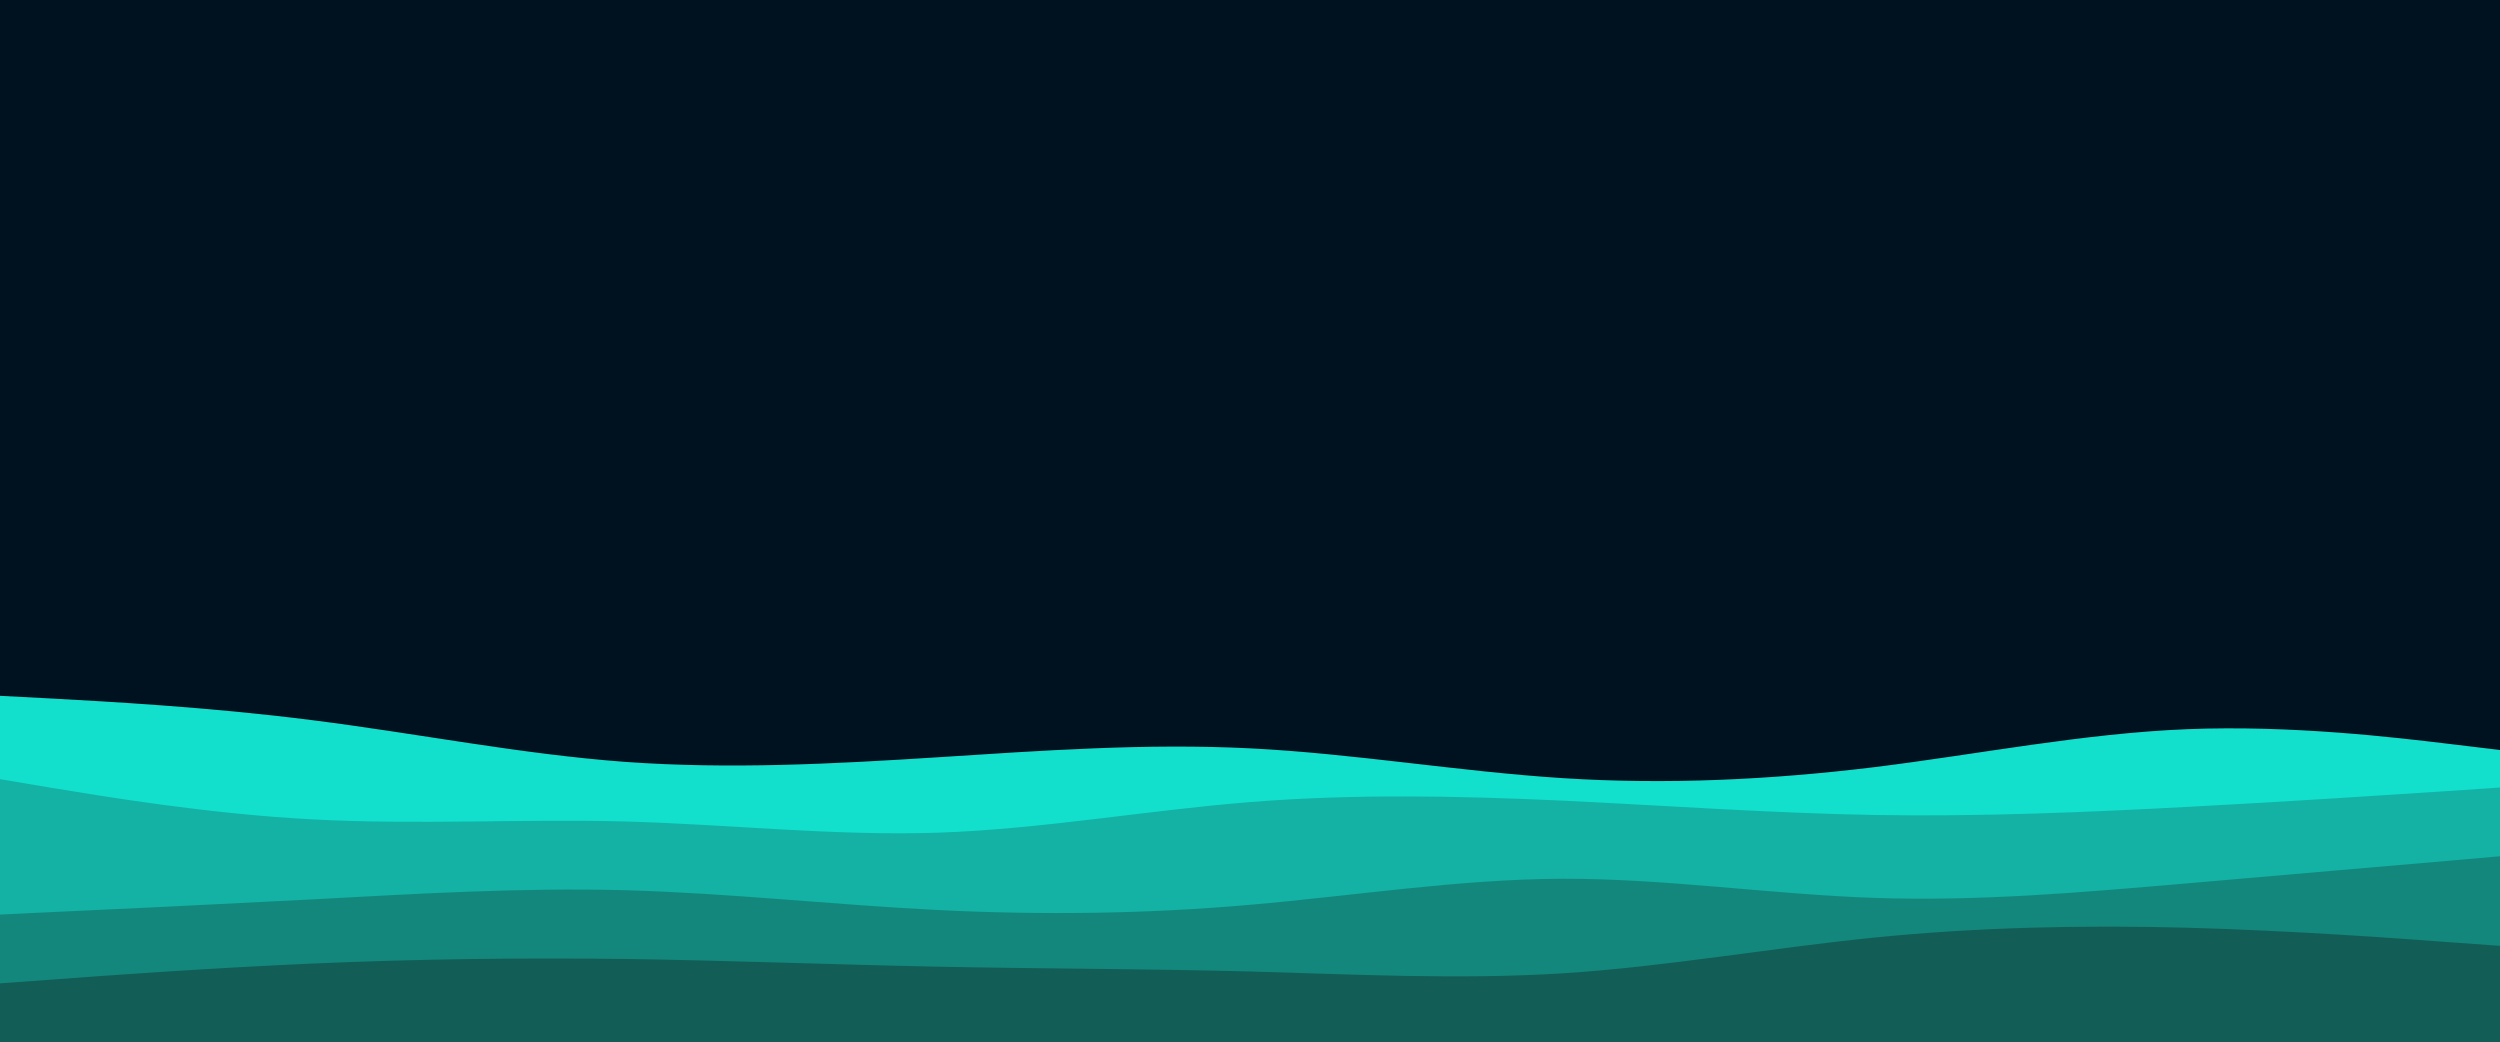
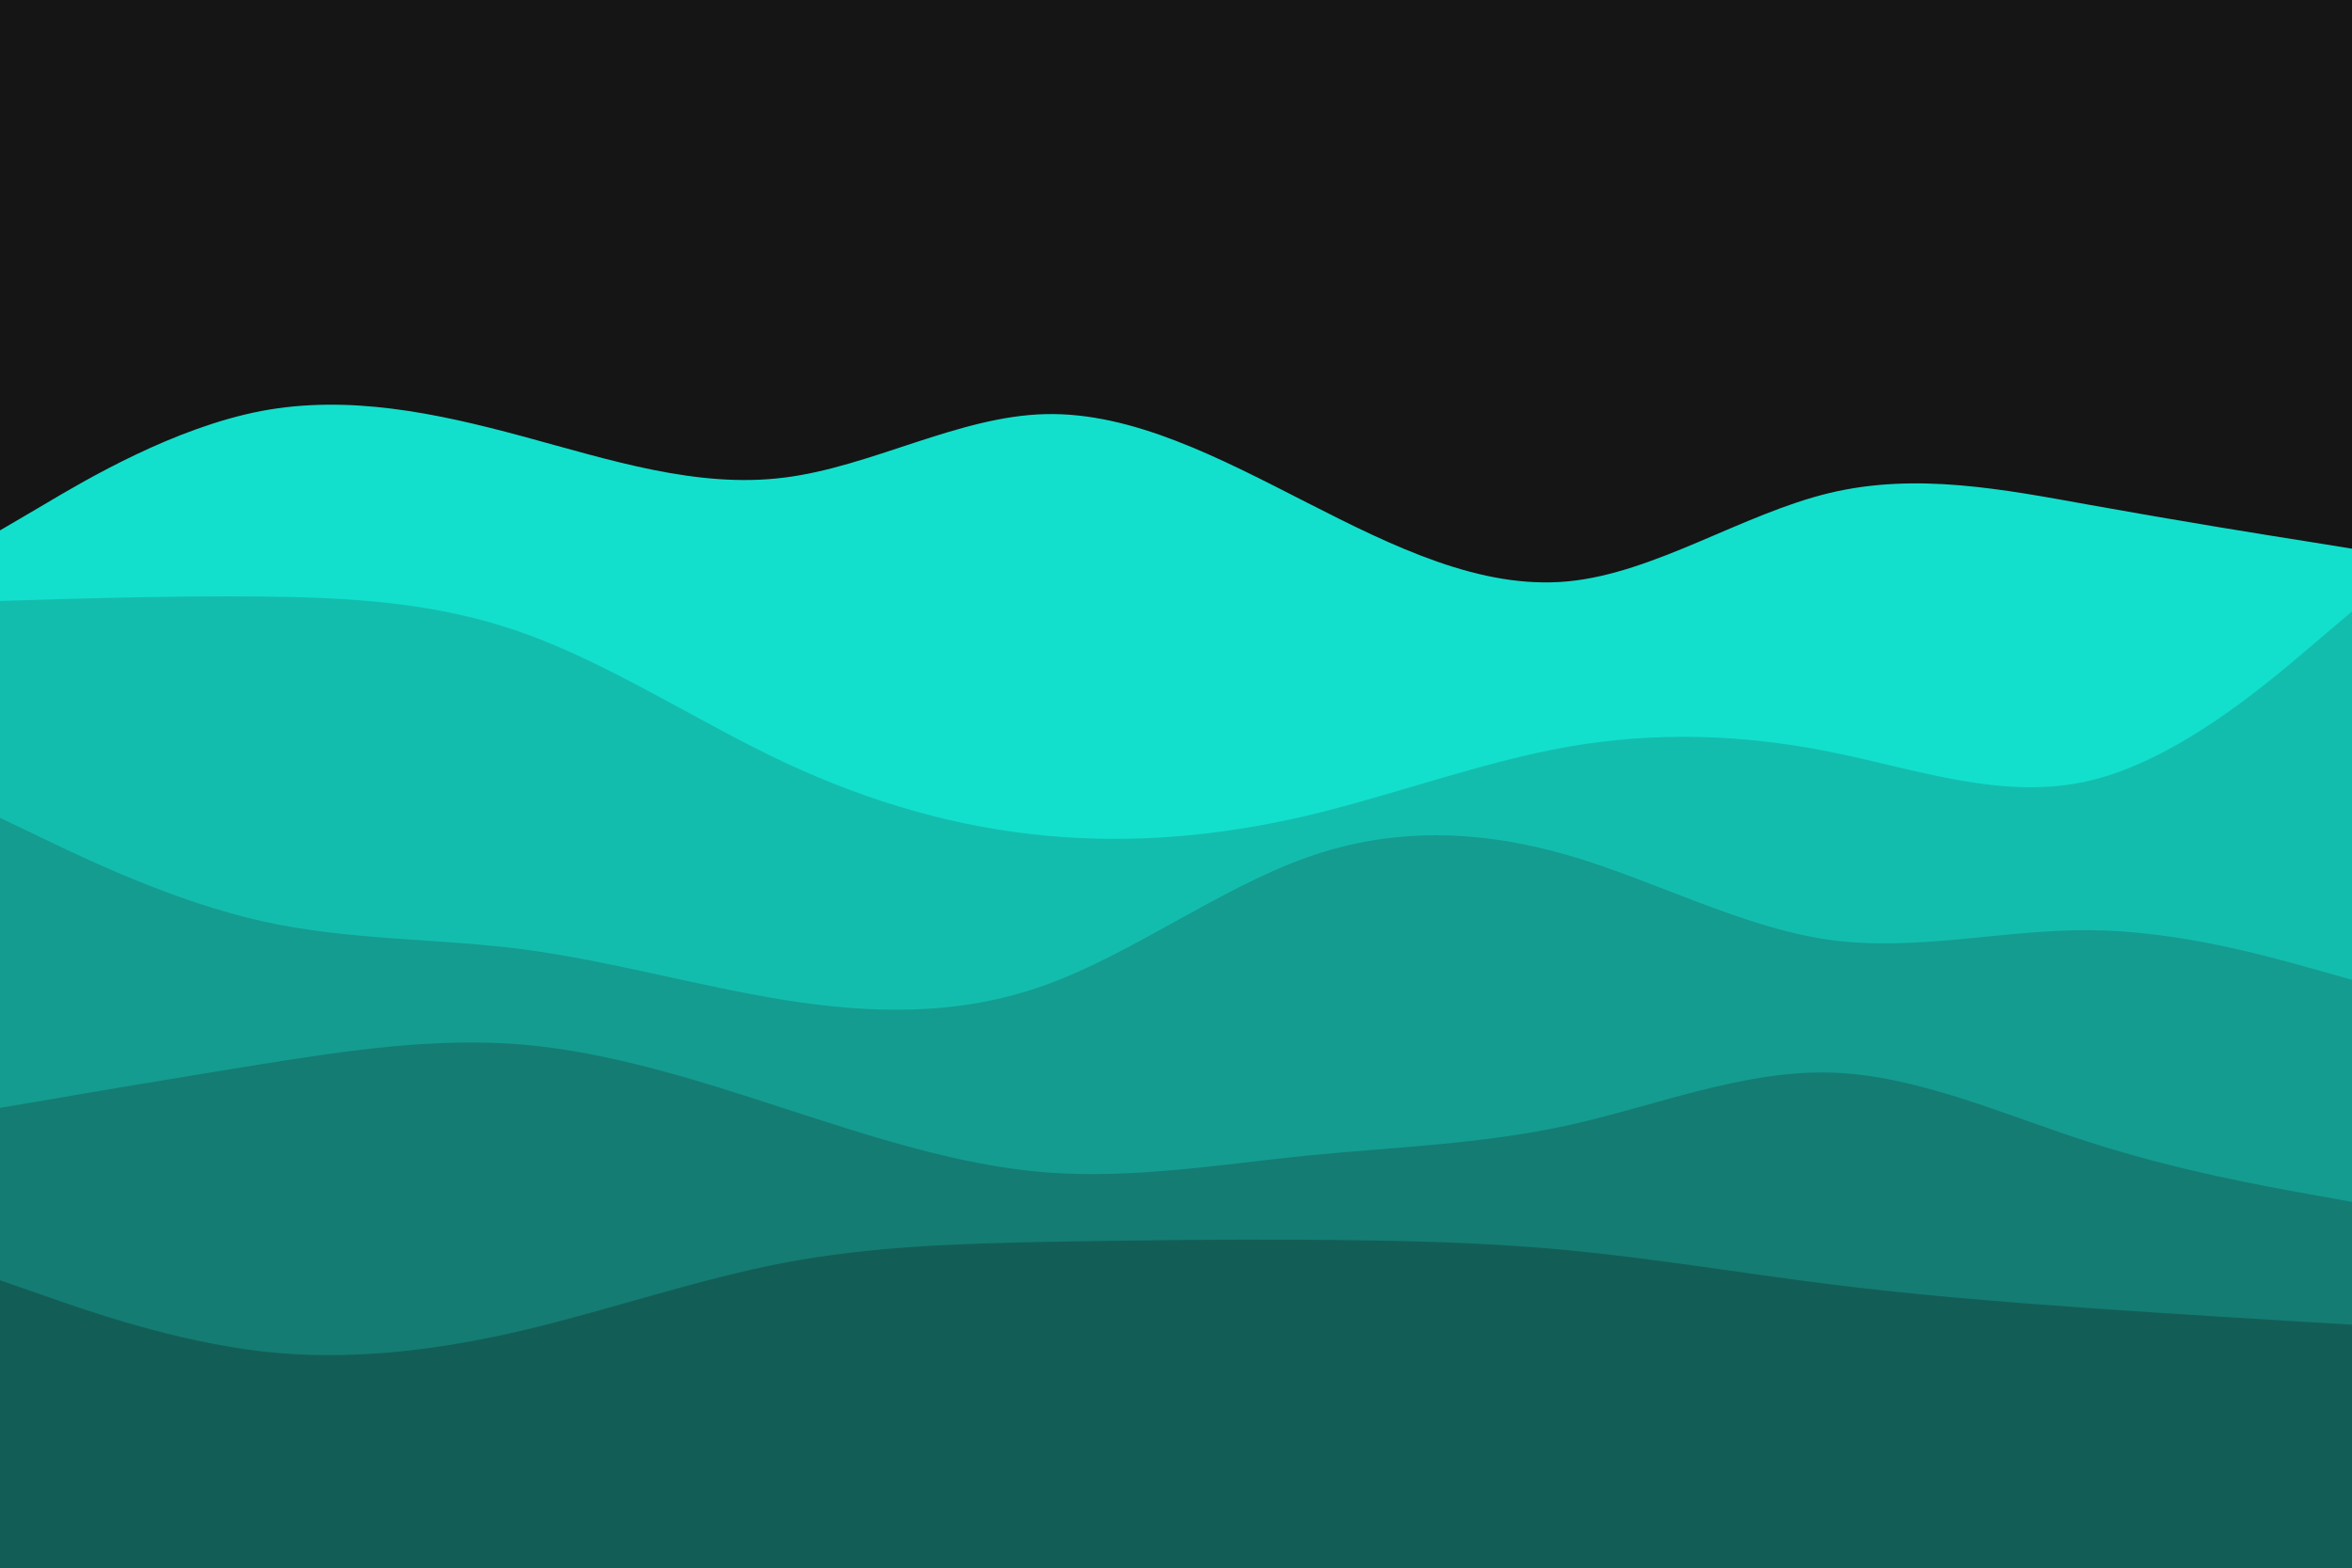
- <svg xmlns="http://www.w3.org/2000/svg" id="visual" preserveAspectRatio="none" viewBox="0 0 1200 500" width="1200" height="500" version="1.1">
-   <rect x="0" y="0" width="1200" height="500" fill="#001220" />
-   <path d="M0 334L25 335.3C50 336.7 100 339.3 150 345.7C200 352 250 362 300 365.7C350 369.3 400 366.7 450 363.5C500 360.3 550 356.7 600 359.2C650 361.7 700 370.3 750 373.5C800 376.7 850 374.3 900 368.2C950 362 1000 352 1050 350C1100 348 1150 354 1175 357L1200 360L1200 501L1175 501C1150 501 1100 501 1050 501C1000 501 950 501 900 501C850 501 800 501 750 501C700 501 650 501 600 501C550 501 500 501 450 501C400 501 350 501 300 501C250 501 200 501 150 501C100 501 50 501 25 501L0 501Z" fill="#12e0cc" />
-   <path d="M0 374L25 378.2C50 382.3 100 390.7 150 393.3C200 396 250 393 300 394.3C350 395.7 400 401.3 450 399.7C500 398 550 389 600 385C650 381 700 382 750 384.3C800 386.7 850 390.3 900 391.2C950 392 1000 390 1050 387.3C1100 384.7 1150 381.3 1175 379.7L1200 378L1200 501L1175 501C1150 501 1100 501 1050 501C1000 501 950 501 900 501C850 501 800 501 750 501C700 501 650 501 600 501C550 501 500 501 450 501C400 501 350 501 300 501C250 501 200 501 150 501C100 501 50 501 25 501L0 501Z" fill="#13b2a4" />
-   <path d="M0 439L25 437.8C50 436.7 100 434.3 150 431.7C200 429 250 426 300 427.3C350 428.7 400 434.3 450 436.8C500 439.3 550 438.7 600 434.3C650 430 700 422 750 421.8C800 421.7 850 429.3 900 431C950 432.7 1000 428.3 1050 424C1100 419.7 1150 415.3 1175 413.2L1200 411L1200 501L1175 501C1150 501 1100 501 1050 501C1000 501 950 501 900 501C850 501 800 501 750 501C700 501 650 501 600 501C550 501 500 501 450 501C400 501 350 501 300 501C250 501 200 501 150 501C100 501 50 501 25 501L0 501Z" fill="#14877c" />
-   <path d="M0 472L25 470.2C50 468.3 100 464.7 150 462.5C200 460.3 250 459.7 300 460.3C350 461 400 463 450 464C500 465 550 465 600 466.3C650 467.7 700 470.3 750 467.2C800 464 850 455 900 450C950 445 1000 444 1050 445.3C1100 446.7 1150 450.3 1175 452.2L1200 454L1200 501L1175 501C1150 501 1100 501 1050 501C1000 501 950 501 900 501C850 501 800 501 750 501C700 501 650 501 600 501C550 501 500 501 450 501C400 501 350 501 300 501C250 501 200 501 150 501C100 501 50 501 25 501L0 501Z" fill="#125e57" />
+ <svg xmlns="http://www.w3.org/2000/svg" id="visual" preserveAspectRatio="none" viewBox="0 0 900 600" width="900" height="600" version="1.1">
+   <rect x="0" y="0" width="900" height="600" fill="#151515" />
+   <path d="M0 203L16.7 193.2C33.3 183.3 66.7 163.7 100 157.3C133.3 151 166.7 158 200 167C233.3 176 266.7 187 300 182.8C333.3 178.7 366.7 159.3 400 158.5C433.3 157.7 466.7 175.3 500 192.3C533.3 209.3 566.7 225.7 600 222.5C633.3 219.3 666.7 196.7 700 188.7C733.3 180.7 766.7 187.3 800 193.3C833.3 199.3 866.7 204.7 883.3 207.3L900 210L900 601L883.3 601C866.7 601 833.3 601 800 601C766.7 601 733.3 601 700 601C666.7 601 633.3 601 600 601C566.7 601 533.3 601 500 601C466.7 601 433.3 601 400 601C366.7 601 333.3 601 300 601C266.7 601 233.3 601 200 601C166.7 601 133.3 601 100 601C66.7 601 33.3 601 16.7 601L0 601Z" fill="#12e0cc" />
+   <path d="M0 230L16.7 229.5C33.3 229 66.7 228 100 228.3C133.3 228.7 166.7 230.3 200 242.2C233.3 254 266.7 276 300 291.7C333.3 307.3 366.7 316.7 400 319.8C433.3 323 466.7 320 500 312.2C533.3 304.3 566.7 291.7 600 285.8C633.3 280 666.7 281 700 287.7C733.3 294.3 766.7 306.7 800 298.7C833.3 290.7 866.7 262.3 883.3 248.2L900 234L900 601L883.3 601C866.7 601 833.3 601 800 601C766.7 601 733.3 601 700 601C666.7 601 633.3 601 600 601C566.7 601 533.3 601 500 601C466.7 601 433.3 601 400 601C366.7 601 333.3 601 300 601C266.7 601 233.3 601 200 601C166.7 601 133.3 601 100 601C66.7 601 33.3 601 16.7 601L0 601Z" fill="#13bdae" />
+   <path d="M0 313L16.7 321C33.3 329 66.7 345 100 352.5C133.3 360 166.7 359 200 363.3C233.3 367.7 266.7 377.3 300 382.7C333.3 388 366.7 389 400 377C433.3 365 466.7 340 500 328.2C533.3 316.3 566.7 317.7 600 327.3C633.3 337 666.7 355 700 359.7C733.3 364.3 766.7 355.7 800 356C833.3 356.3 866.7 365.7 883.3 370.3L900 375L900 601L883.3 601C866.7 601 833.3 601 800 601C766.7 601 733.3 601 700 601C666.7 601 633.3 601 600 601C566.7 601 533.3 601 500 601C466.7 601 433.3 601 400 601C366.7 601 333.3 601 300 601C266.7 601 233.3 601 200 601C166.7 601 133.3 601 100 601C66.7 601 33.3 601 16.7 601L0 601Z" fill="#149c90" />
+   <path d="M0 424L16.7 421.2C33.3 418.3 66.7 412.7 100 407.3C133.3 402 166.7 397 200 399.8C233.3 402.7 266.7 413.3 300 424.2C333.3 435 366.7 446 400 448.7C433.3 451.3 466.7 445.7 500 442.3C533.3 439 566.7 438 600 430.7C633.3 423.3 666.7 409.7 700 410.5C733.3 411.3 766.7 426.7 800 437.3C833.3 448 866.7 454 883.3 457L900 460L900 601L883.3 601C866.7 601 833.3 601 800 601C766.7 601 733.3 601 700 601C666.7 601 633.3 601 600 601C566.7 601 533.3 601 500 601C466.7 601 433.3 601 400 601C366.7 601 333.3 601 300 601C266.7 601 233.3 601 200 601C166.7 601 133.3 601 100 601C66.7 601 33.3 601 16.7 601L0 601Z" fill="#147c73" />
+   <path d="M0 490L16.7 495.8C33.3 501.7 66.7 513.3 100 517.2C133.3 521 166.7 517 200 509.2C233.3 501.3 266.7 489.7 300 483.3C333.3 477 366.7 476 400 475.3C433.3 474.7 466.7 474.3 500 474.5C533.3 474.7 566.7 475.3 600 478.5C633.3 481.7 666.7 487.3 700 491.5C733.3 495.7 766.7 498.3 800 500.7C833.3 503 866.7 505 883.3 506L900 507L900 601L883.3 601C866.7 601 833.3 601 800 601C766.7 601 733.3 601 700 601C666.7 601 633.3 601 600 601C566.7 601 533.3 601 500 601C466.7 601 433.3 601 400 601C366.7 601 333.3 601 300 601C266.7 601 233.3 601 200 601C166.7 601 133.3 601 100 601C66.7 601 33.3 601 16.7 601L0 601Z" fill="#125e57" />
</svg>
